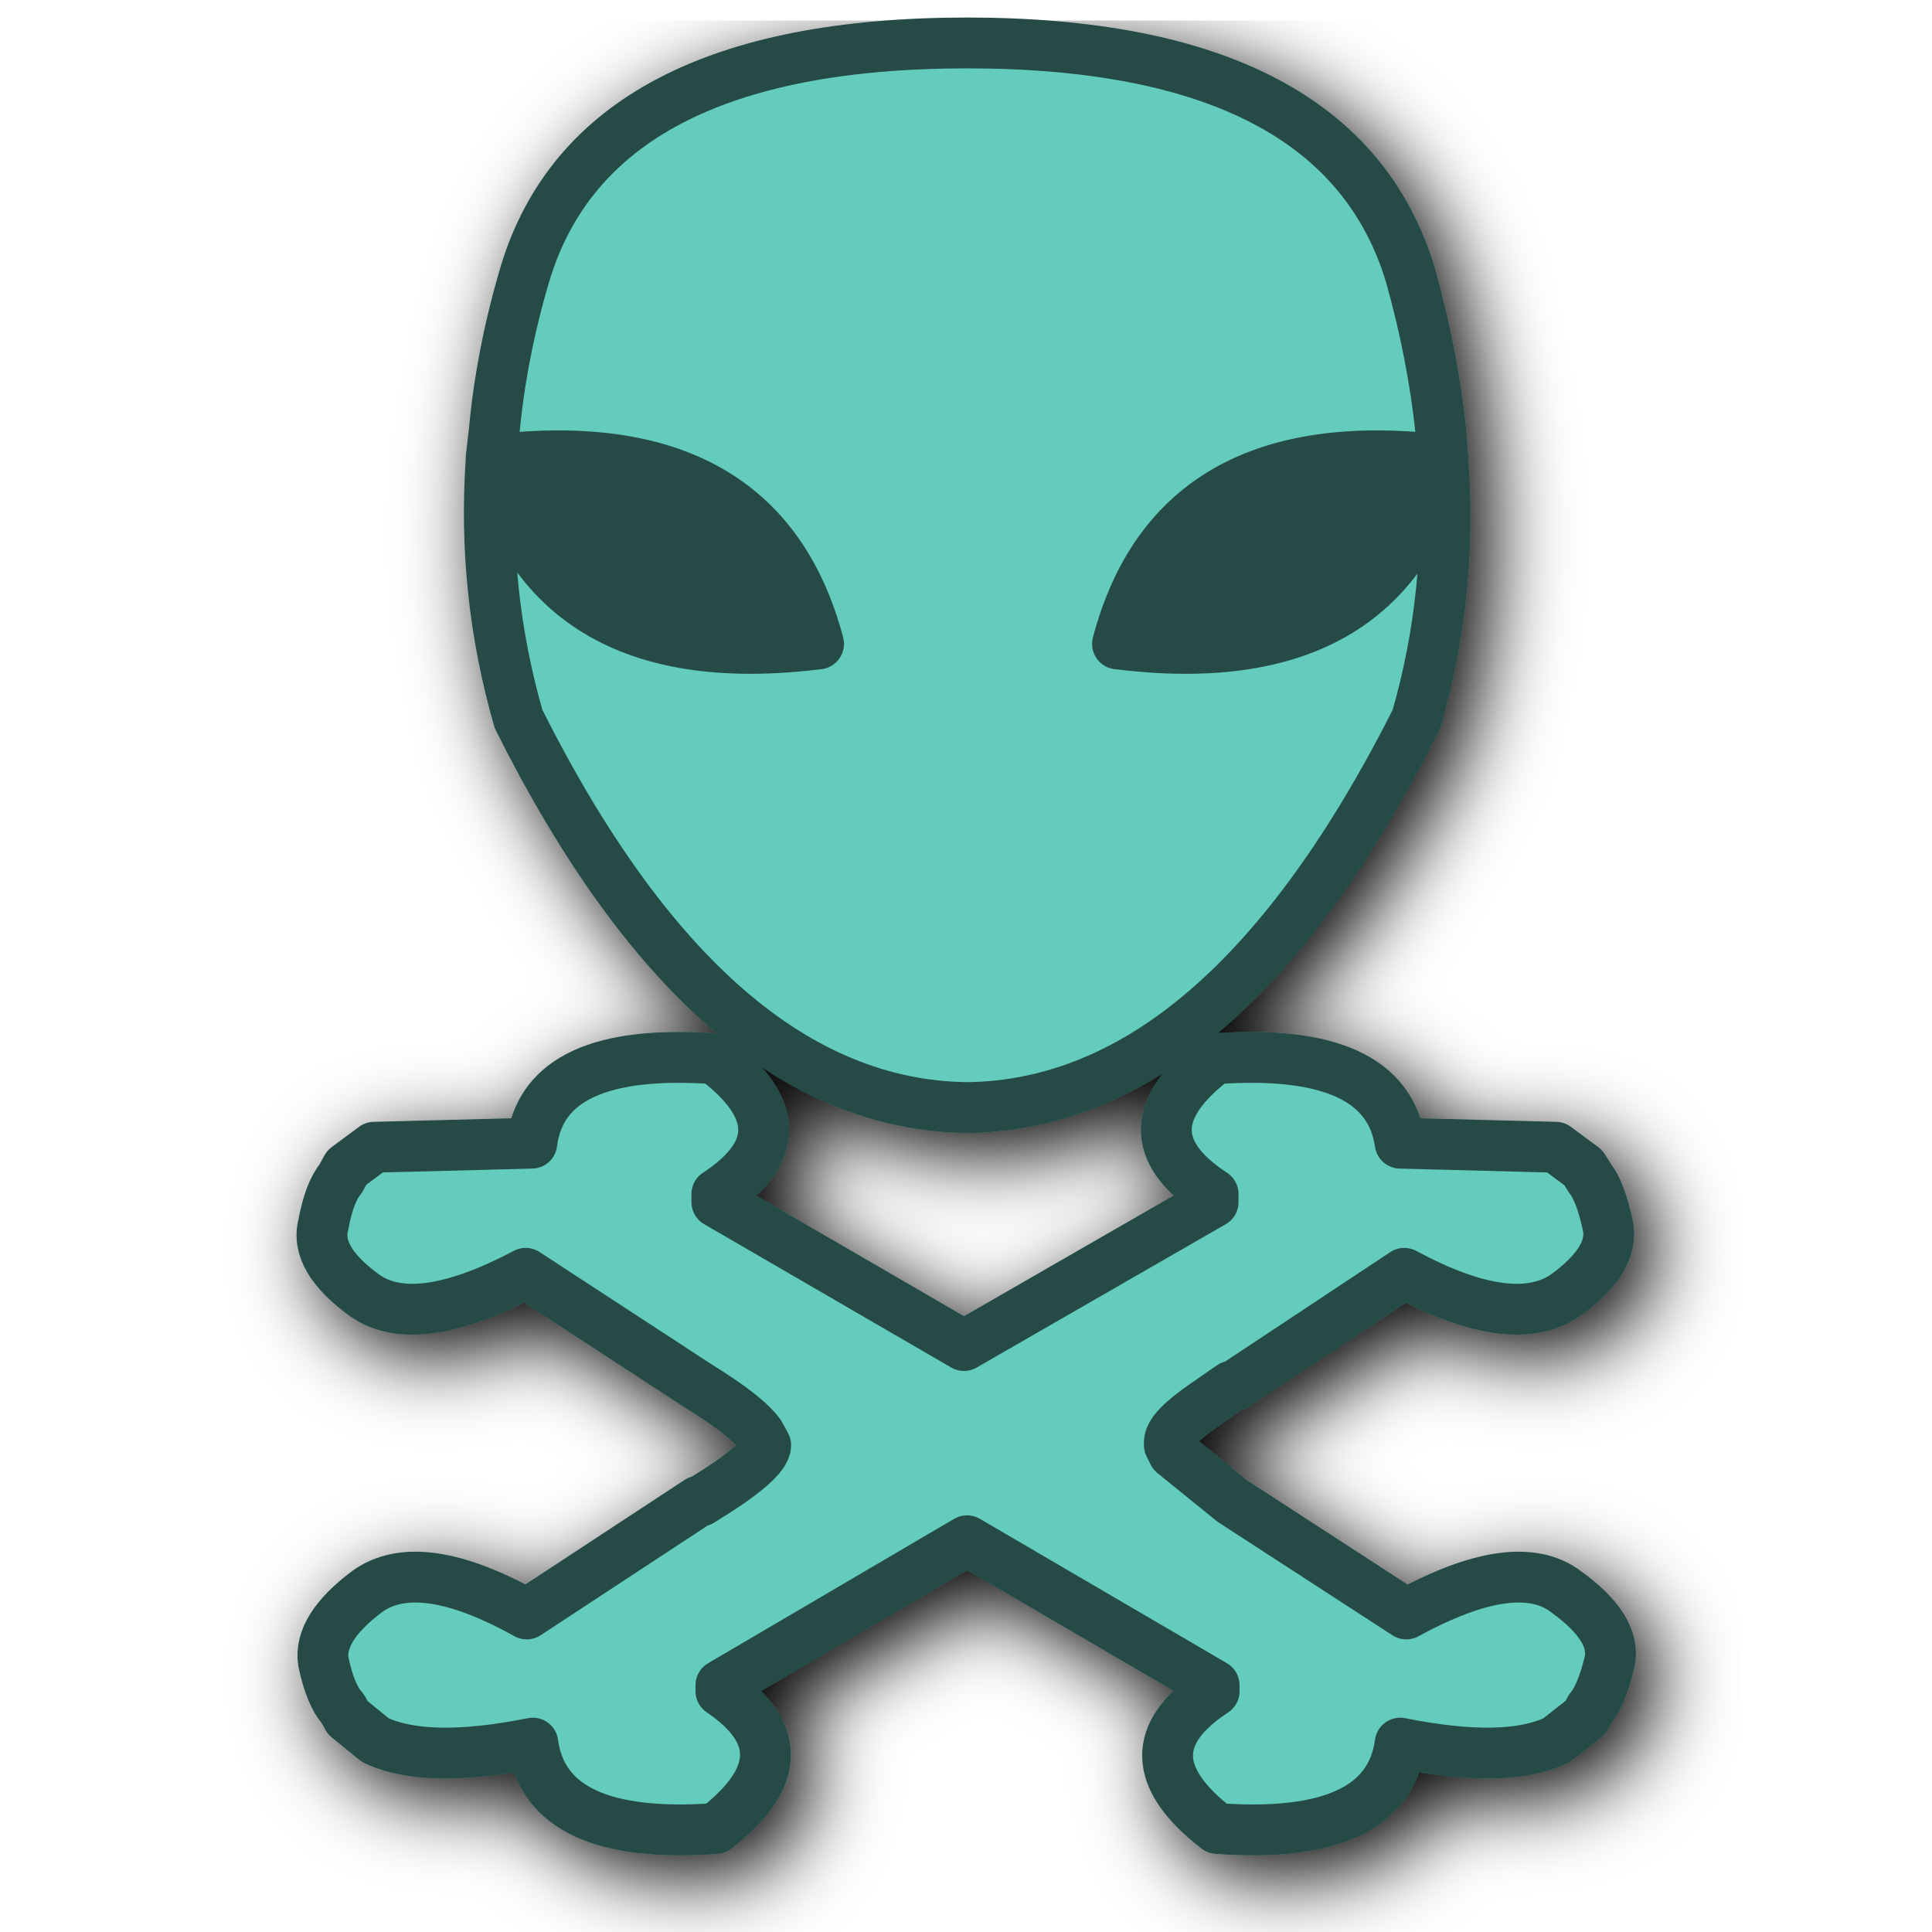
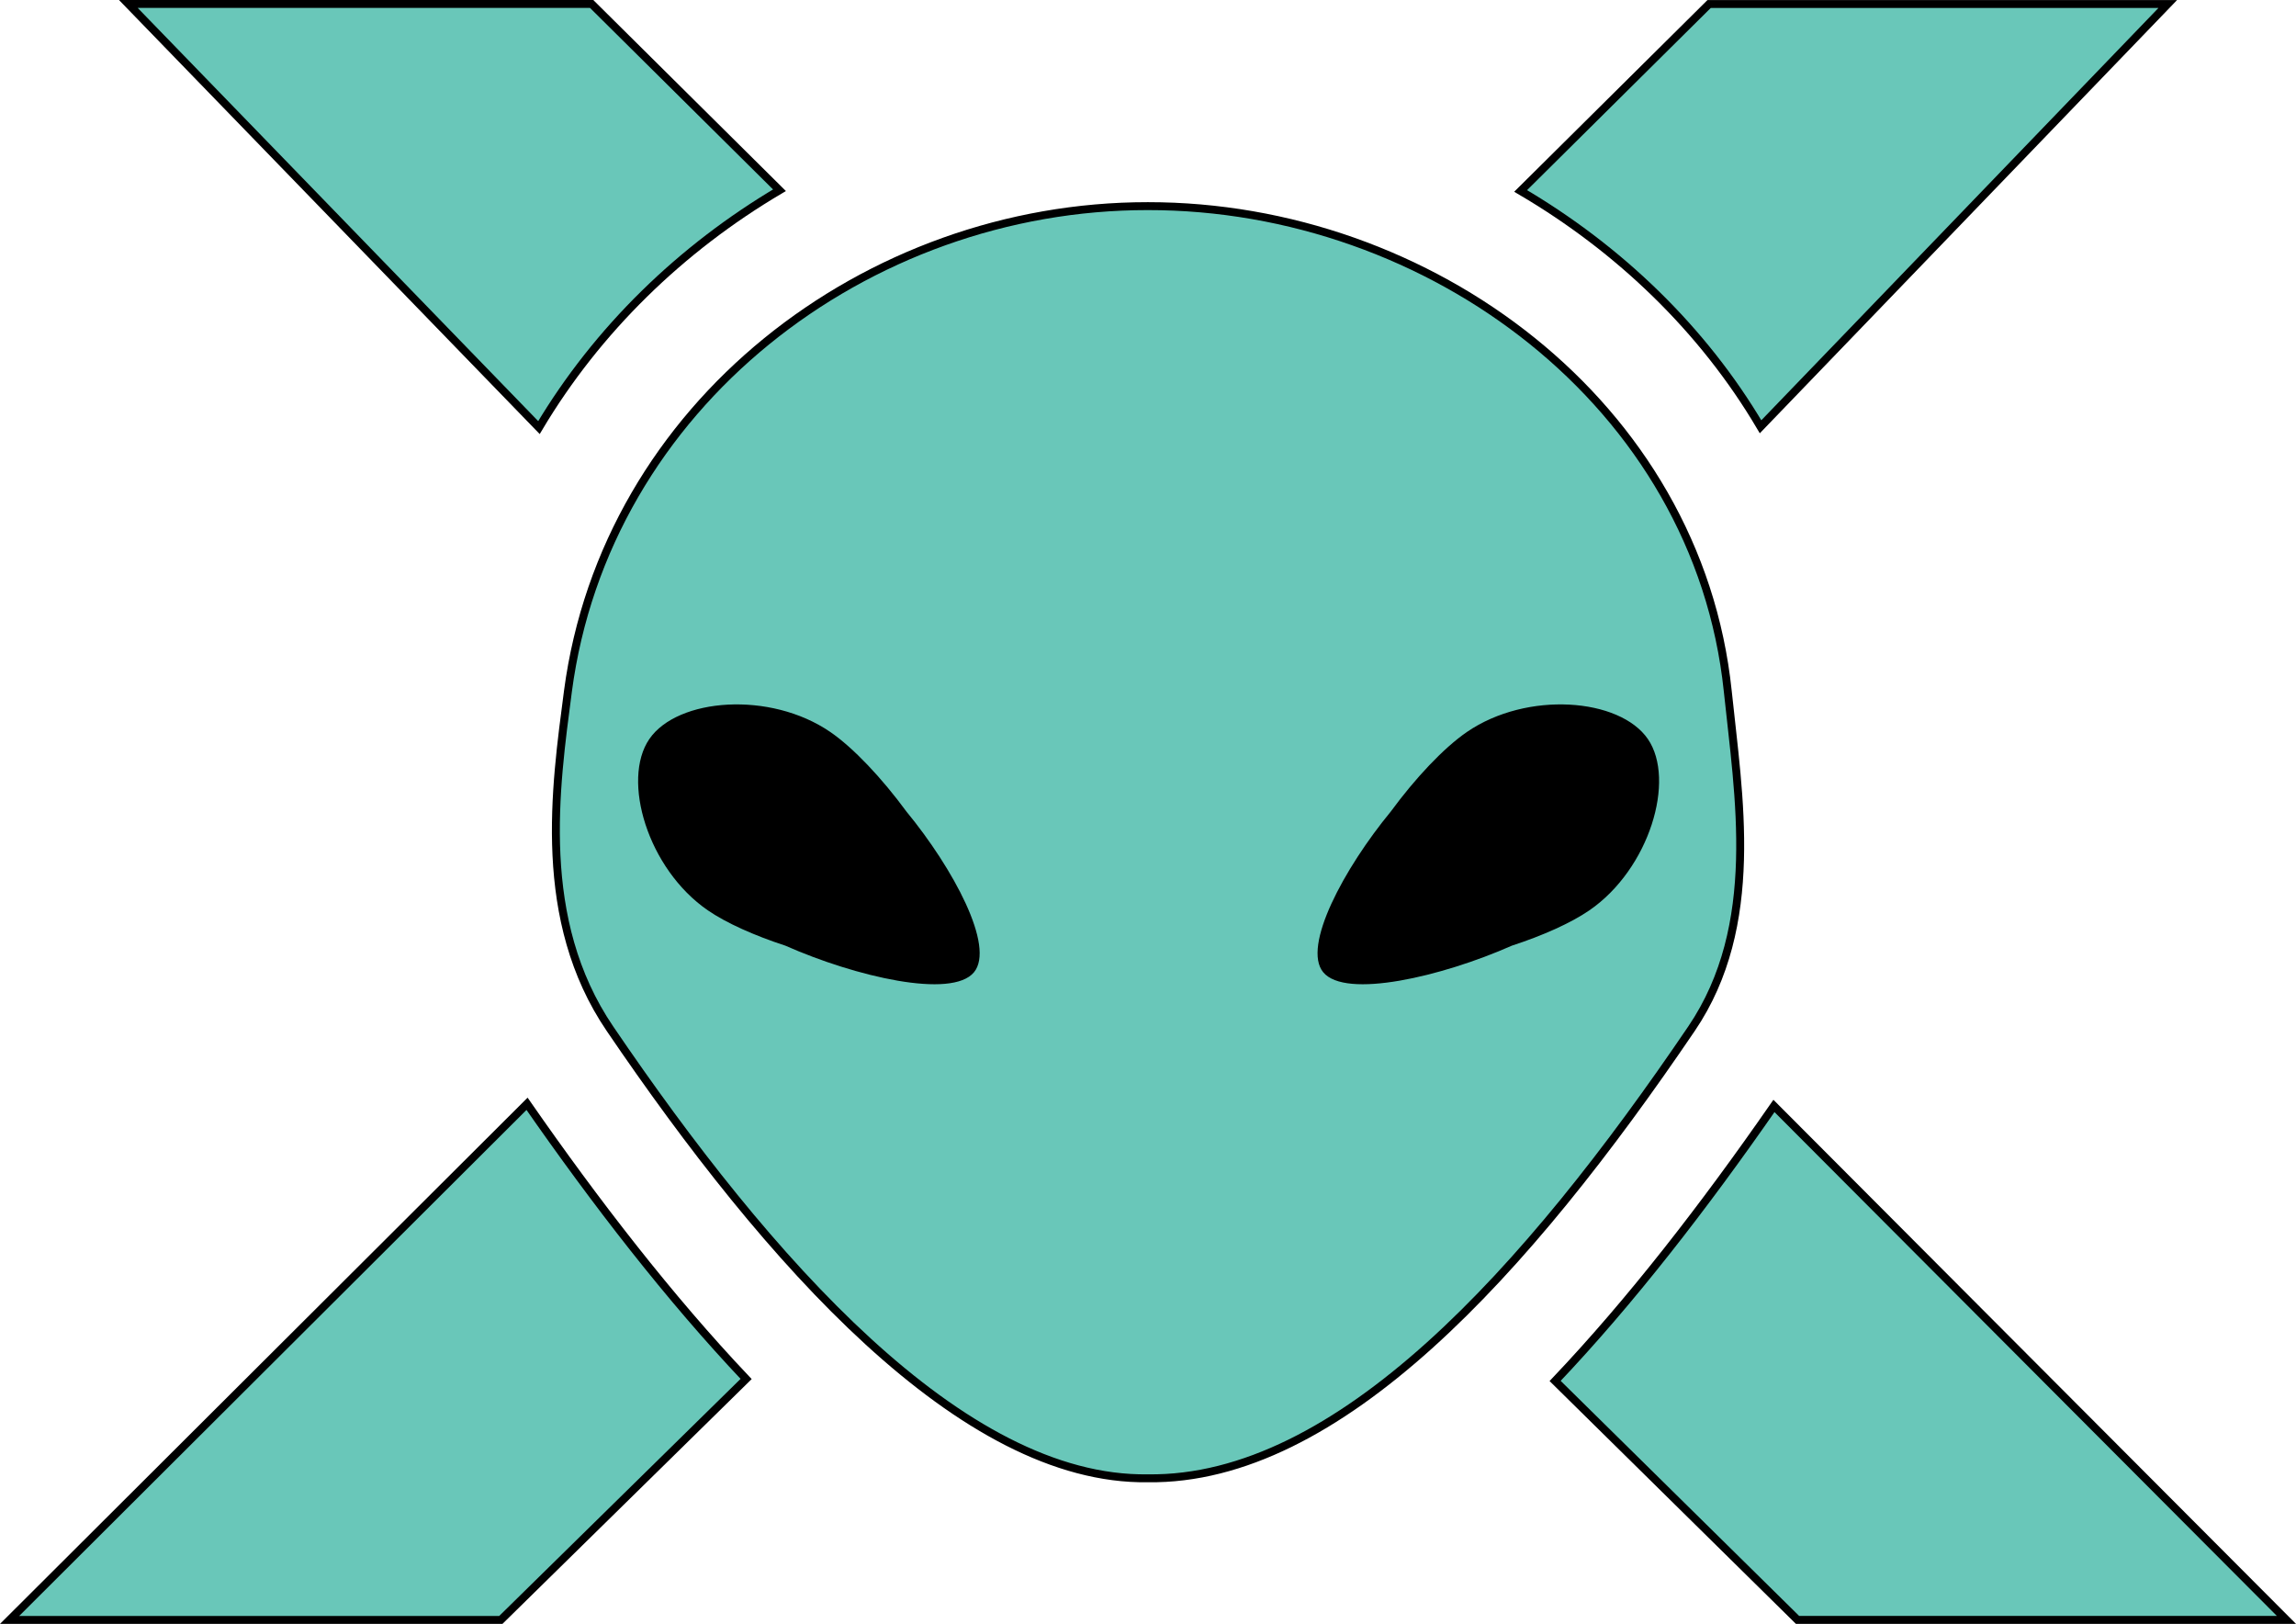
- <svg xmlns="http://www.w3.org/2000/svg" width="95" height="95">
-   <defs />
-   <filter id="drop-shadow">
-     <feGaussianBlur in="SourceAlpha" stdDeviation="2" result="blur" />
-     <feOffset in="blur" dx="1" dy="1" result="offsetBlur" />
-     <feMerge>
-       <feMergeNode in="offsetBlur" />
-       <feMergeNode in="SourceGraphic" />
-     </feMerge>
-   </filter>
-   <g>
-     <g id="svg_1" style="filter: url(#drop-shadow);">
-       <path id="svg_2" d="m57.5,70.912l0,0.15l0.2,0.4l2.9,2.35l8.55,5.55q5.4,-2.95 7.85,-1.1q2.5,1.8 2.15,3.45q-0.4,1.65 -0.95,2.3l-0.25,0.45l-1.4,1.1q-2.45,1.2 -7.7,0.15q-0.65,4.8 -9,4.2q-4.8,-3.7 -0.15,-6.75l0,-0.3l-12.15,-7.1l-12.1,7.1l0,0.3q4.5,3.05 -0.25,6.75q-8.35,0.6 -9,-4.2q-5.25,1.05 -7.75,-0.15l-1.35,-1.1l-0.25,-0.45q-0.6,-0.65 -0.95,-2.3q-0.25,-1.65 2.15,-3.45q2.55,-1.85 7.85,1.1l8.45,-5.55l0.1,0q3.2,-1.95 3.2,-2.75l-0.3,-0.55q-0.65,-0.9 -3,-2.35l-8.5,-5.55q-5.4,2.85 -7.9,1.1q-2.5,-1.8 -2.05,-3.5q0.3,-1.6 0.85,-2.25l0.3,-0.55l1.35,-1l7.75,-0.2q0.6,-4.75 9,-4.15q4.75,3.6 0.1,6.65l0,0.4l12.15,7.05l12.25,-7.05l0,-0.4q-4.65,-3.05 0.1,-6.65q8.4,-0.6 9.1,4.15l7.65,0.2l1.35,1l0.35,0.55q0.5,0.65 0.85,2.25q0.4,1.7 -2.1,3.5q-2.6,1.75 -7.9,-1.1l-8.3,5.5l-0.2,0.05l-1.3,0.9q-1.75,1.2 -1.75,1.85" fill="#64ccbc" />
-       <path id="svg_3" d="m57.5,70.912q0,-0.65 1.75,-1.85l1.3,-0.9l0.2,-0.05l8.3,-5.5q5.3,2.85 7.9,1.1q2.5,-1.8 2.1,-3.5q-0.35,-1.6 -0.85,-2.25l-0.35,-0.55l-1.35,-1l-7.65,-0.2q-0.7,-4.75 -9.1,-4.15q-4.75,3.6 -0.1,6.65l0,0.4l-12.25,7.05l-12.15,-7.05l0,-0.4q4.65,-3.05 -0.1,-6.65q-8.4,-0.6 -9,4.15l-7.75,0.2l-1.35,1l-0.3,0.55q-0.55,0.65 -0.85,2.25q-0.45,1.7 2.05,3.5q2.5,1.75 7.9,-1.1l8.5,5.55q2.35,1.45 3,2.35l0.3,0.55q0,0.8 -3.2,2.75l-0.1,0l-8.45,5.55q-5.3,-2.95 -7.85,-1.1q-2.4,1.8 -2.15,3.45q0.35,1.65 0.95,2.3l0.25,0.45l1.35,1.1q2.5,1.2 7.75,0.15q0.65,4.8 9,4.2q4.75,-3.7 0.25,-6.75l0,-0.3l12.1,-7.1l12.15,7.1l0,0.3q-4.65,3.05 0.15,6.75q8.35,0.6 9,-4.2q5.25,1.05 7.7,-0.15l1.4,-1.1l0.25,-0.45q0.55,-0.65 0.95,-2.3q0.35,-1.65 -2.15,-3.45q-2.45,-1.85 -7.85,1.1l-8.55,-5.55l-2.9,-2.35l-0.2,-0.4l0,-0.15" stroke-linejoin="round" stroke-linecap="round" stroke-width="2.5" stroke="#254c47" fill="none" />
-       <path id="svg_4" d="m24.25,22.612l-0.1,-0.1l0.15,-1.3q0.35,-3.8 1.5,-7.7q3.4,-11.4 21.75,-11.4q18.35,0 21.8,11.4q1.1,3.9 1.5,7.7l0.1,1.3l-0.05,0.1l0.05,0q0.5,6.5 -1.3,12.75q-9.55,18.95 -22.1,19.1q-12.55,-0.15 -22.05,-19.1q-1.8,-6.25 -1.35,-12.75l0.1,0q2.75,10.7 16,9.05q-2.8,-10.6 -16,-9.05m46.65,0q-13.15,-1.55 -15.95,9.05q13.25,1.65 15.95,-9.05" fill="#64ccbc" />
-       <path id="svg_5" d="m70.9,22.612q-2.7,10.7 -15.95,9.05q2.8,-10.6 15.95,-9.05m-46.65,0q13.2,-1.55 16,9.05q-13.25,1.65 -16,-9.05" fill="#254c47" />
-       <path id="svg_6" d="m70.9,22.612l0.05,-0.1l-0.1,-1.3q-0.4,-3.8 -1.5,-7.7q-3.45,-11.4 -21.8,-11.4q-18.35,0 -21.75,11.4q-1.15,3.9 -1.5,7.7l-0.15,1.3l0.1,0.1q13.2,-1.55 16,9.05q-13.25,1.65 -16,-9.05l-0.1,0q-0.45,6.5 1.35,12.75q9.5,18.95 22.05,19.1q12.55,-0.15 22.1,-19.1q1.8,-6.25 1.3,-12.75l-0.05,0q-2.7,10.7 -15.95,9.05q2.8,-10.6 15.95,-9.05" stroke-linejoin="round" stroke-linecap="round" stroke-width="2.5" stroke="#254c47" fill="none" />
+ <svg xmlns="http://www.w3.org/2000/svg" width="289.7" height="204.87" version="1.1">
+   <g transform="translate(-250.08 -122.88)">
+     <g fill="#69c7b9" stroke="#000" stroke-miterlimit="10">
+       <path d="m472.22 176.72 51.379-53.334h-57.871l-23.78 23.582c12.439 7.301 23.009 17.446 30.272 29.752z" />
+       <path d="m348.43 146.88-23.702-23.504h-58.458l51.813 53.446c7.378-12.381 17.932-22.603 30.347-29.942z" />
+       <path d="m473.91 262.4c-8.827 12.713-18.079 24.66-27.611 34.694l30.587 30.146h61.689z" />
+       <path d="m316.58 262.13-65.291 65.113h61.983l30.951-30.398c-9.678-10.219-18.994-22.271-27.643-34.715z" />
    </g>
+     <path d="m321.74 210.08c4.772-36.062 37.657-61.223 73.17-61.196 35.521-0.026 69.404 24.967 73.173 61.192 1.357 13.134 4.28 29.524-4.573 42.577-20.795 30.648-44.557 57.04-68.6 56.722-23.485 0.346-47.969-27.439-67.868-56.719-9.336-13.731-6.895-30.389-5.302-42.576z" fill="#69c7b9" stroke="#000" stroke-miterlimit="10" />
+     <path d="m364.45 225.26c-3.089-4.206-6.671-8.021-9.612-10.04-7.597-5.205-19.272-4.282-22.826 0.89-3.545 5.166-0.205 16.396 7.376 21.611 2.34 1.608 5.89 3.189 9.78 4.457 8.877 3.928 21.006 6.745 23.806 3.358 2.686-3.253-2.619-13.102-8.524-20.276z" />
+     <path d="m458 216.11c-3.553-5.172-15.229-6.095-22.827-0.89-2.941 2.02-6.522 5.834-9.609 10.04-5.907 7.174-11.211 17.023-8.524 20.276 2.798 3.387 14.929 0.569 23.806-3.358 3.889-1.268 7.439-2.849 9.779-4.457 7.58-5.214 10.921-16.445 7.375-21.611z" />
  </g>
</svg>
